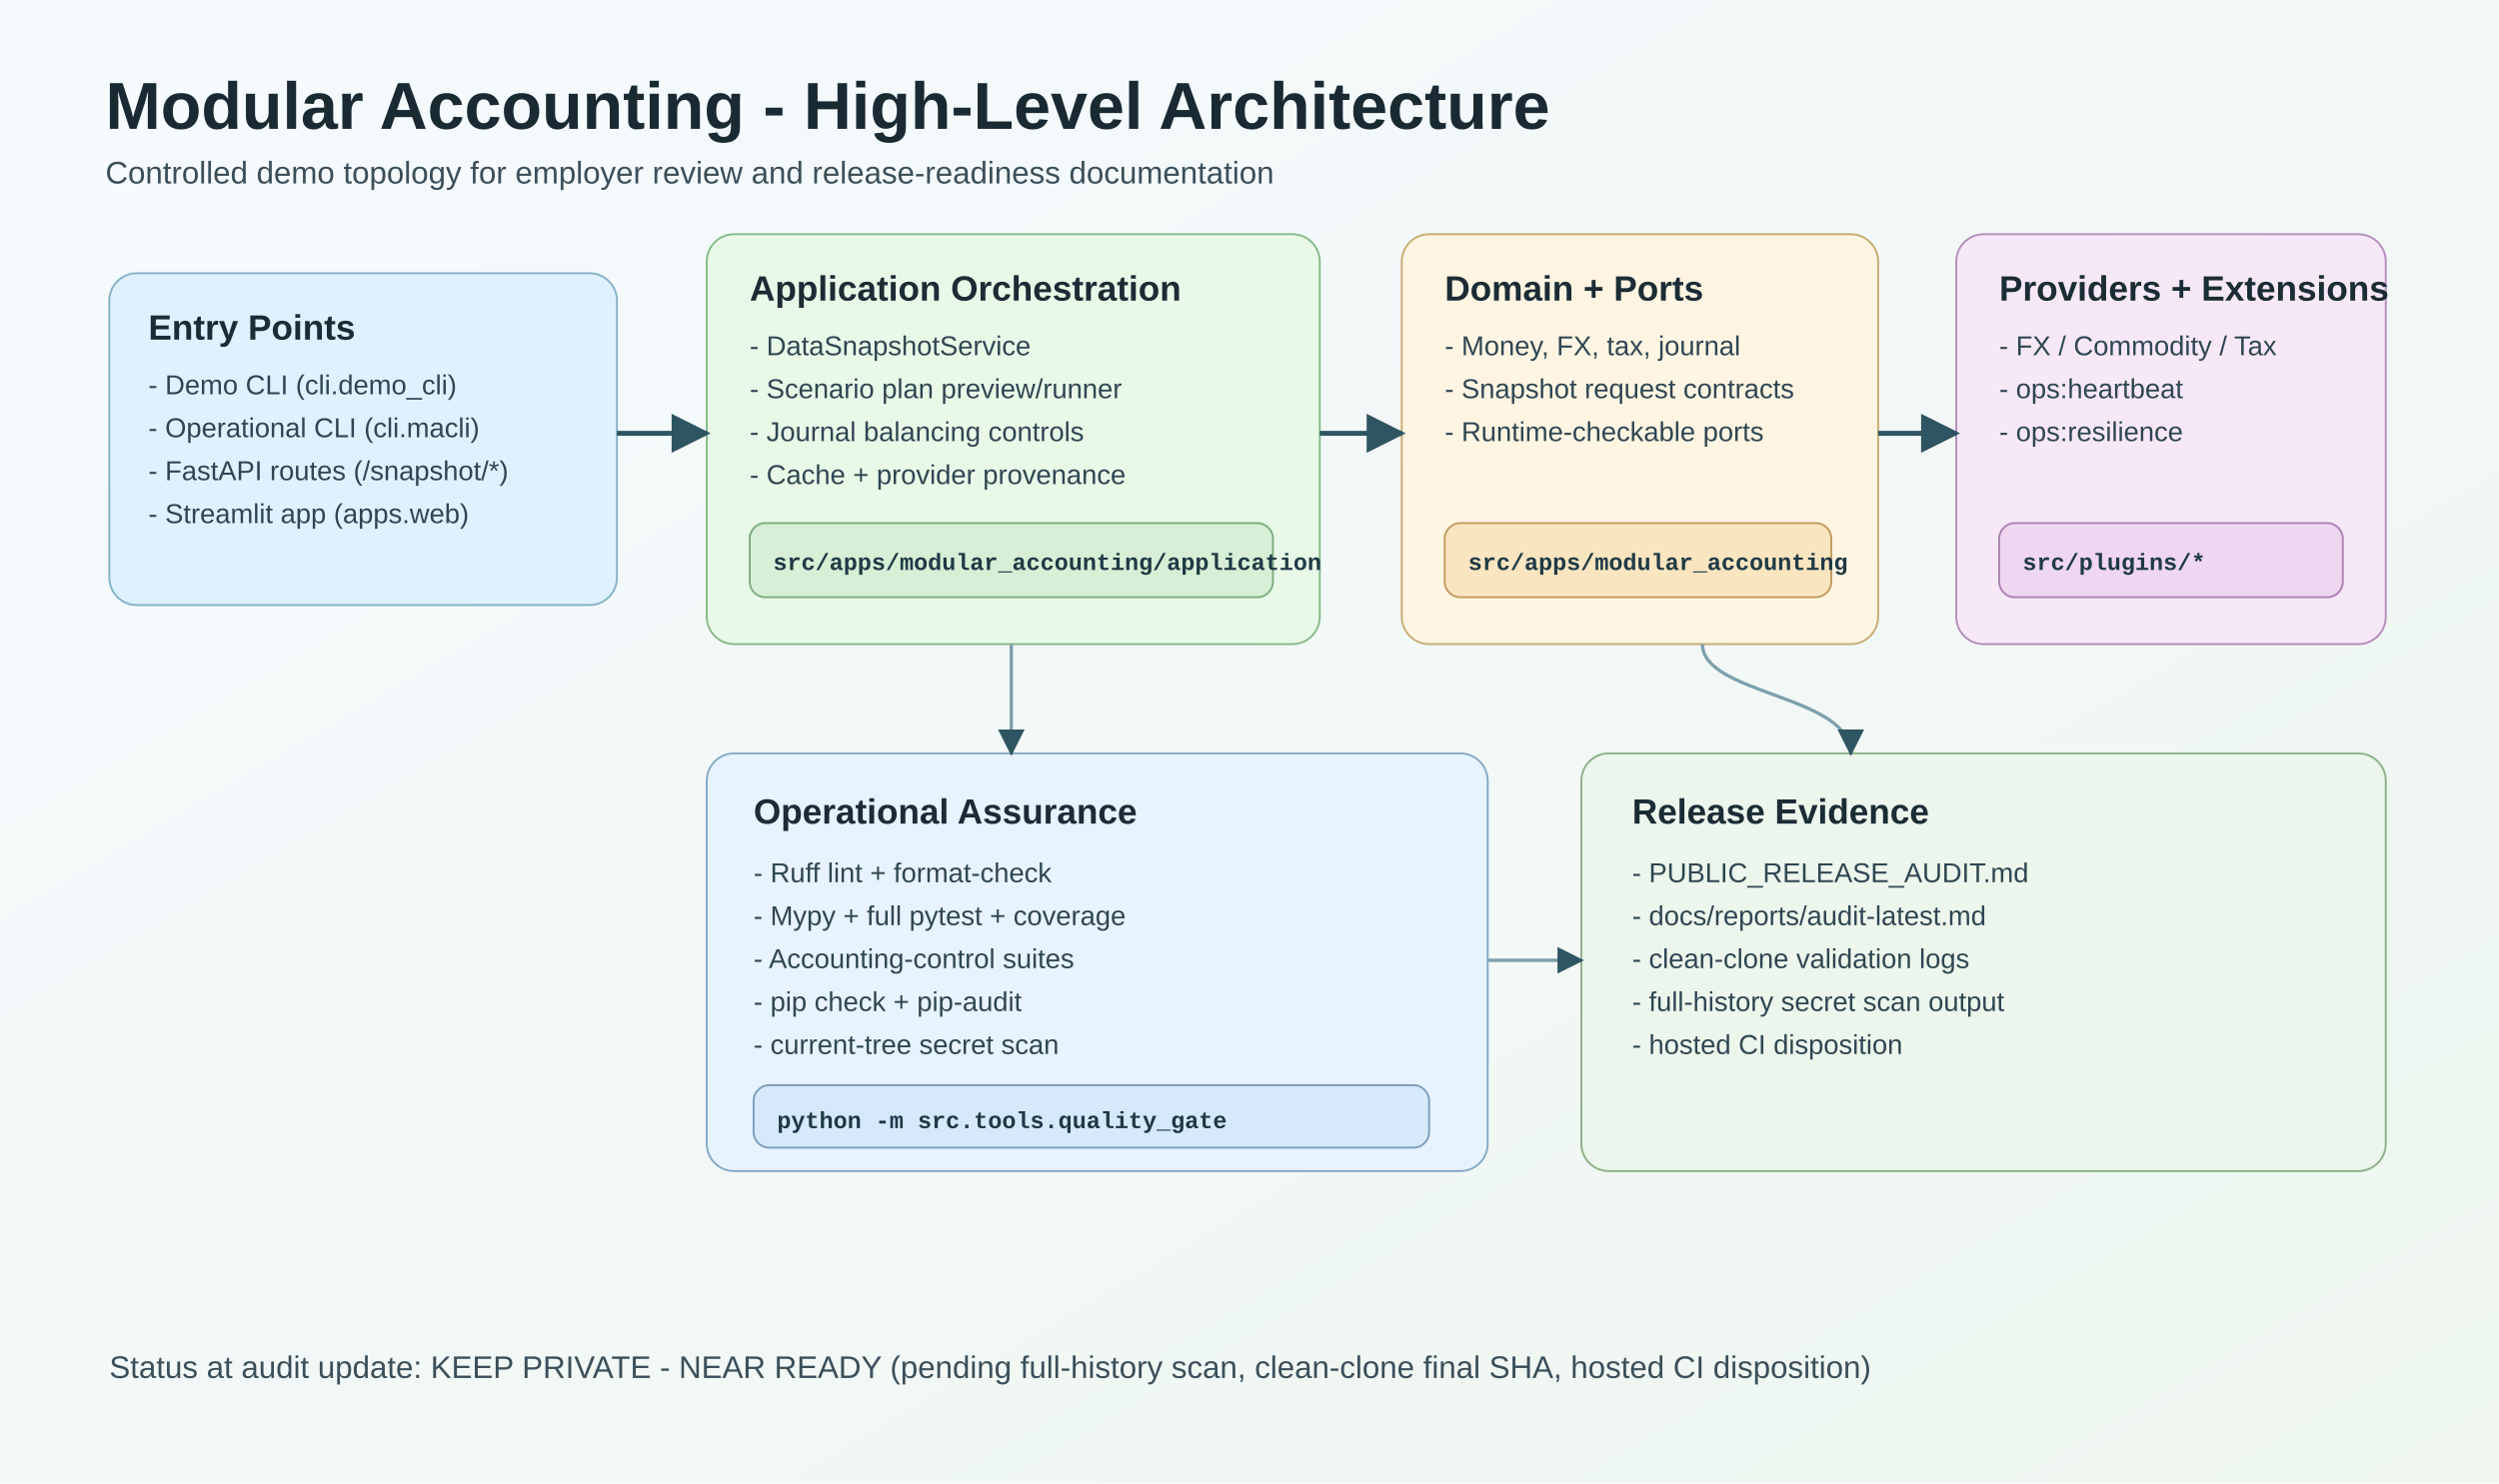
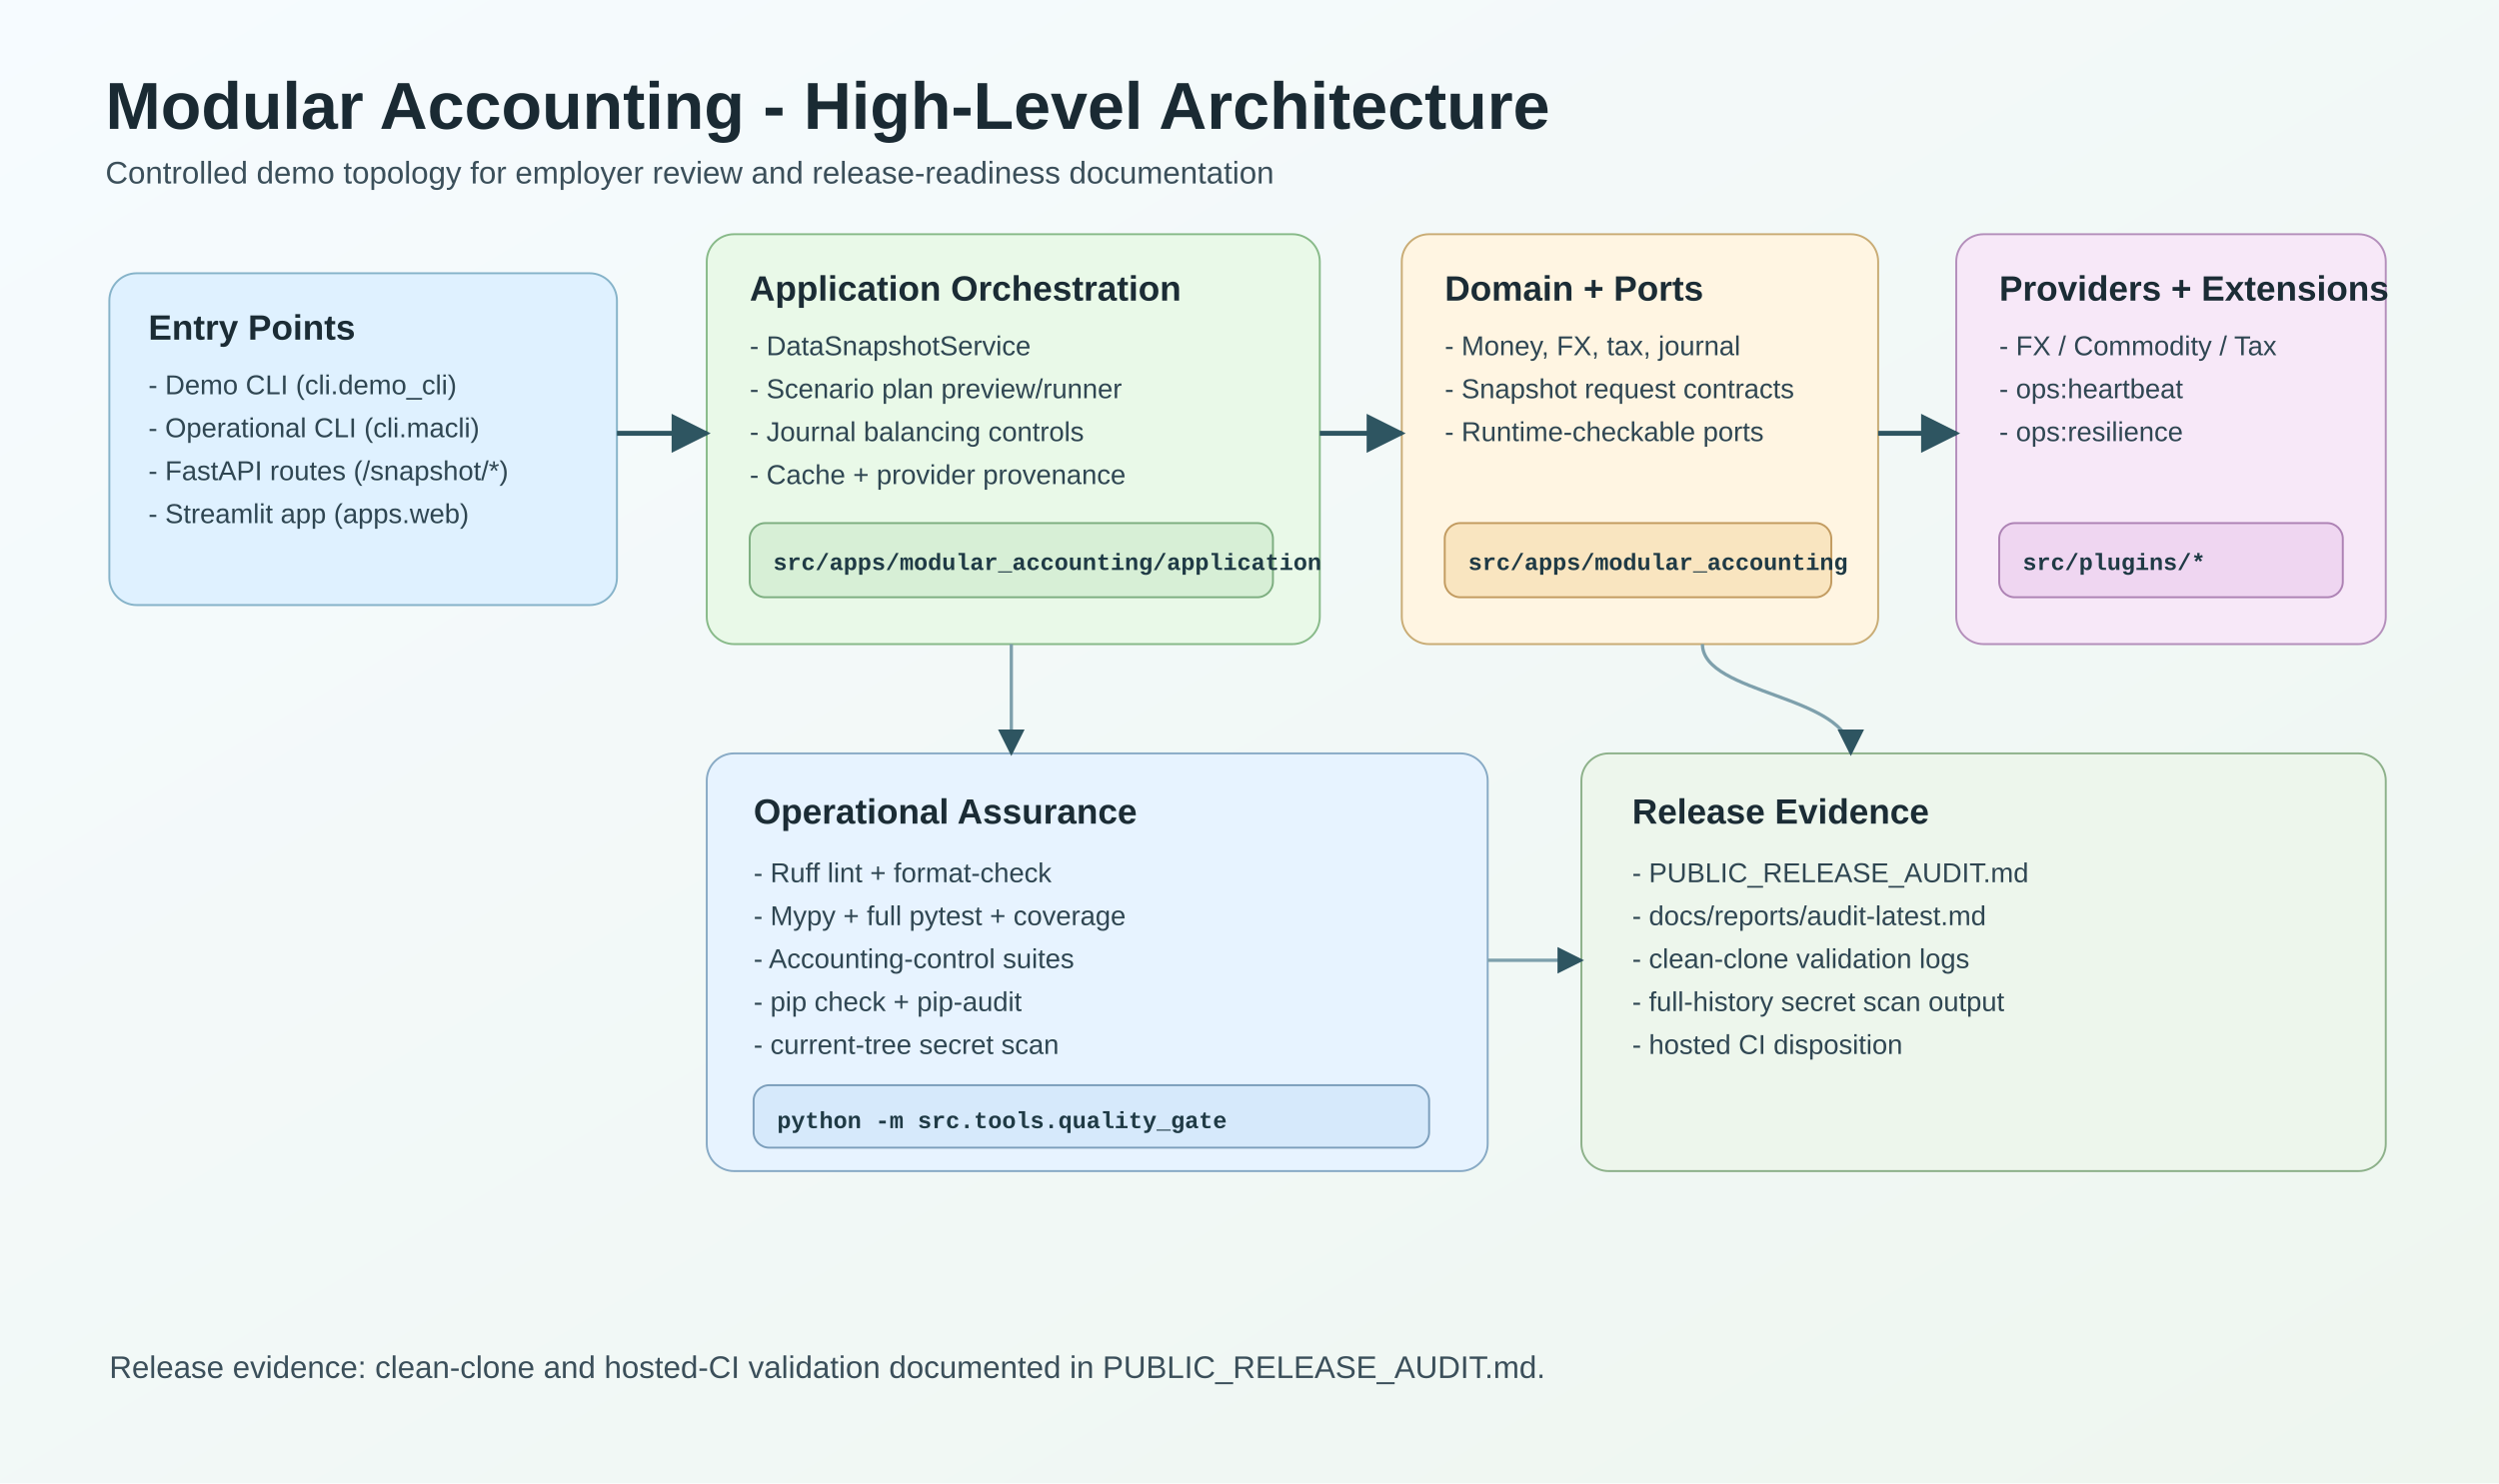
<svg xmlns="http://www.w3.org/2000/svg" width="1280" height="760" viewBox="0 0 1280 760" role="img" aria-labelledby="title desc">
  <defs>
    <linearGradient id="bg" x1="0" y1="0" x2="1" y2="1">
      <stop offset="0%" stop-color="#f6fbff" />
      <stop offset="100%" stop-color="#eef6ef" />
    </linearGradient>
    <style>
      .title { font: 700 34px 'Segoe UI', Arial, sans-serif; fill: #1a2a33; }
      .subtitle { font: 500 16px 'Segoe UI', Arial, sans-serif; fill: #3b4f5a; }
      .box-title { font: 700 18px 'Segoe UI', Arial, sans-serif; fill: #1b2c35; }
      .box-text { font: 500 14px 'Segoe UI', Arial, sans-serif; fill: #2f4652; }
      .chip { font: 600 12px 'Consolas', 'Courier New', monospace; fill: #1f3a45; }
      .arrow { stroke: #2e5561; stroke-width: 2.5; marker-end: url(#m); fill: none; }
      .edge { stroke: #7ea0ac; stroke-width: 1.7; marker-end: url(#m); fill: none; }
    </style>
    <marker id="m" viewBox="0 0 10 10" refX="9" refY="5" markerWidth="8" markerHeight="8" orient="auto-start-reverse">
      <path d="M 0 0 L 10 5 L 0 10 z" fill="#2e5561" />
    </marker>
  </defs>
  <rect x="0" y="0" width="1280" height="760" fill="url(#bg)" />
  <text class="title" x="54" y="66">Modular Accounting - High-Level Architecture</text>
  <text class="subtitle" x="54" y="94">Controlled demo topology for employer review and release-readiness documentation</text>
  <rect x="56" y="140" rx="14" ry="14" width="260" height="170" fill="#dff1ff" stroke="#86b3c9" />
  <text class="box-title" x="76" y="174">Entry Points</text>
  <text class="box-text" x="76" y="202">- Demo CLI (cli.demo_cli)</text>
  <text class="box-text" x="76" y="224">- Operational CLI (cli.macli)</text>
  <text class="box-text" x="76" y="246">- FastAPI routes (/snapshot/*)</text>
  <text class="box-text" x="76" y="268">- Streamlit app (apps.web)</text>
  <rect x="362" y="120" rx="14" ry="14" width="314" height="210" fill="#e9f9e8" stroke="#88ba89" />
  <text class="box-title" x="384" y="154">Application Orchestration</text>
  <text class="box-text" x="384" y="182">- DataSnapshotService</text>
  <text class="box-text" x="384" y="204">- Scenario plan preview/runner</text>
  <text class="box-text" x="384" y="226">- Journal balancing controls</text>
  <text class="box-text" x="384" y="248">- Cache + provider provenance</text>
  <rect x="384" y="268" rx="8" ry="8" width="268" height="38" fill="#d7efd6" stroke="#7dae80" />
  <text class="chip" x="396" y="292">src/apps/modular_accounting/application</text>
  <rect x="718" y="120" rx="14" ry="14" width="244" height="210" fill="#fff5e2" stroke="#c9ac75" />
  <text class="box-title" x="740" y="154">Domain + Ports</text>
  <text class="box-text" x="740" y="182">- Money, FX, tax, journal</text>
  <text class="box-text" x="740" y="204">- Snapshot request contracts</text>
  <text class="box-text" x="740" y="226">- Runtime-checkable ports</text>
  <rect x="740" y="268" rx="8" ry="8" width="198" height="38" fill="#f9e5c0" stroke="#c29b60" />
  <text class="chip" x="752" y="292">src/apps/modular_accounting</text>
  <rect x="1002" y="120" rx="14" ry="14" width="220" height="210" fill="#f7e8f8" stroke="#b48fbb" />
  <text class="box-title" x="1024" y="154">Providers + Extensions</text>
  <text class="box-text" x="1024" y="182">- FX / Commodity / Tax</text>
  <text class="box-text" x="1024" y="204">- ops:heartbeat</text>
  <text class="box-text" x="1024" y="226">- ops:resilience</text>
  <rect x="1024" y="268" rx="8" ry="8" width="176" height="38" fill="#efd6f1" stroke="#ad82b4" />
  <text class="chip" x="1036" y="292">src/plugins/*</text>
  <rect x="362" y="386" rx="14" ry="14" width="400" height="214" fill="#e7f3ff" stroke="#88aac5" />
  <text class="box-title" x="386" y="422">Operational Assurance</text>
  <text class="box-text" x="386" y="452">- Ruff lint + format-check</text>
  <text class="box-text" x="386" y="474">- Mypy + full pytest + coverage</text>
  <text class="box-text" x="386" y="496">- Accounting-control suites</text>
  <text class="box-text" x="386" y="518">- pip check + pip-audit</text>
  <text class="box-text" x="386" y="540">- current-tree secret scan</text>
  <rect x="386" y="556" rx="8" ry="8" width="346" height="32" fill="#d6e9fb" stroke="#7d9fbc" />
  <text class="chip" x="398" y="578">python -m src.tools.quality_gate</text>
  <rect x="810" y="386" rx="14" ry="14" width="412" height="214" fill="#edf6ec" stroke="#8db18a" />
  <text class="box-title" x="836" y="422">Release Evidence</text>
  <text class="box-text" x="836" y="452">- PUBLIC_RELEASE_AUDIT.md</text>
  <text class="box-text" x="836" y="474">- docs/reports/audit-latest.md</text>
  <text class="box-text" x="836" y="496">- clean-clone validation logs</text>
  <text class="box-text" x="836" y="518">- full-history secret scan output</text>
  <text class="box-text" x="836" y="540">- hosted CI disposition</text>
  <path class="arrow" d="M 316 222 C 336 222, 340 222, 362 222" />
  <path class="arrow" d="M 676 222 C 698 222, 700 222, 718 222" />
  <path class="arrow" d="M 962 222 C 982 222, 986 222, 1002 222" />
  <path class="edge" d="M 518 330 C 518 356, 518 356, 518 386" />
  <path class="edge" d="M 872 330 C 872 356, 948 356, 948 386" />
  <path class="edge" d="M 762 492 C 780 492, 790 492, 810 492" />
-   <text class="subtitle" x="56" y="706">Status at audit update: KEEP PRIVATE - NEAR READY (pending full-history scan, clean-clone final SHA, hosted CI disposition)</text>
+   <text class="subtitle" x="56" y="706">Release evidence: clean-clone and hosted-CI validation documented in PUBLIC_RELEASE_AUDIT.md.</text>
</svg>
